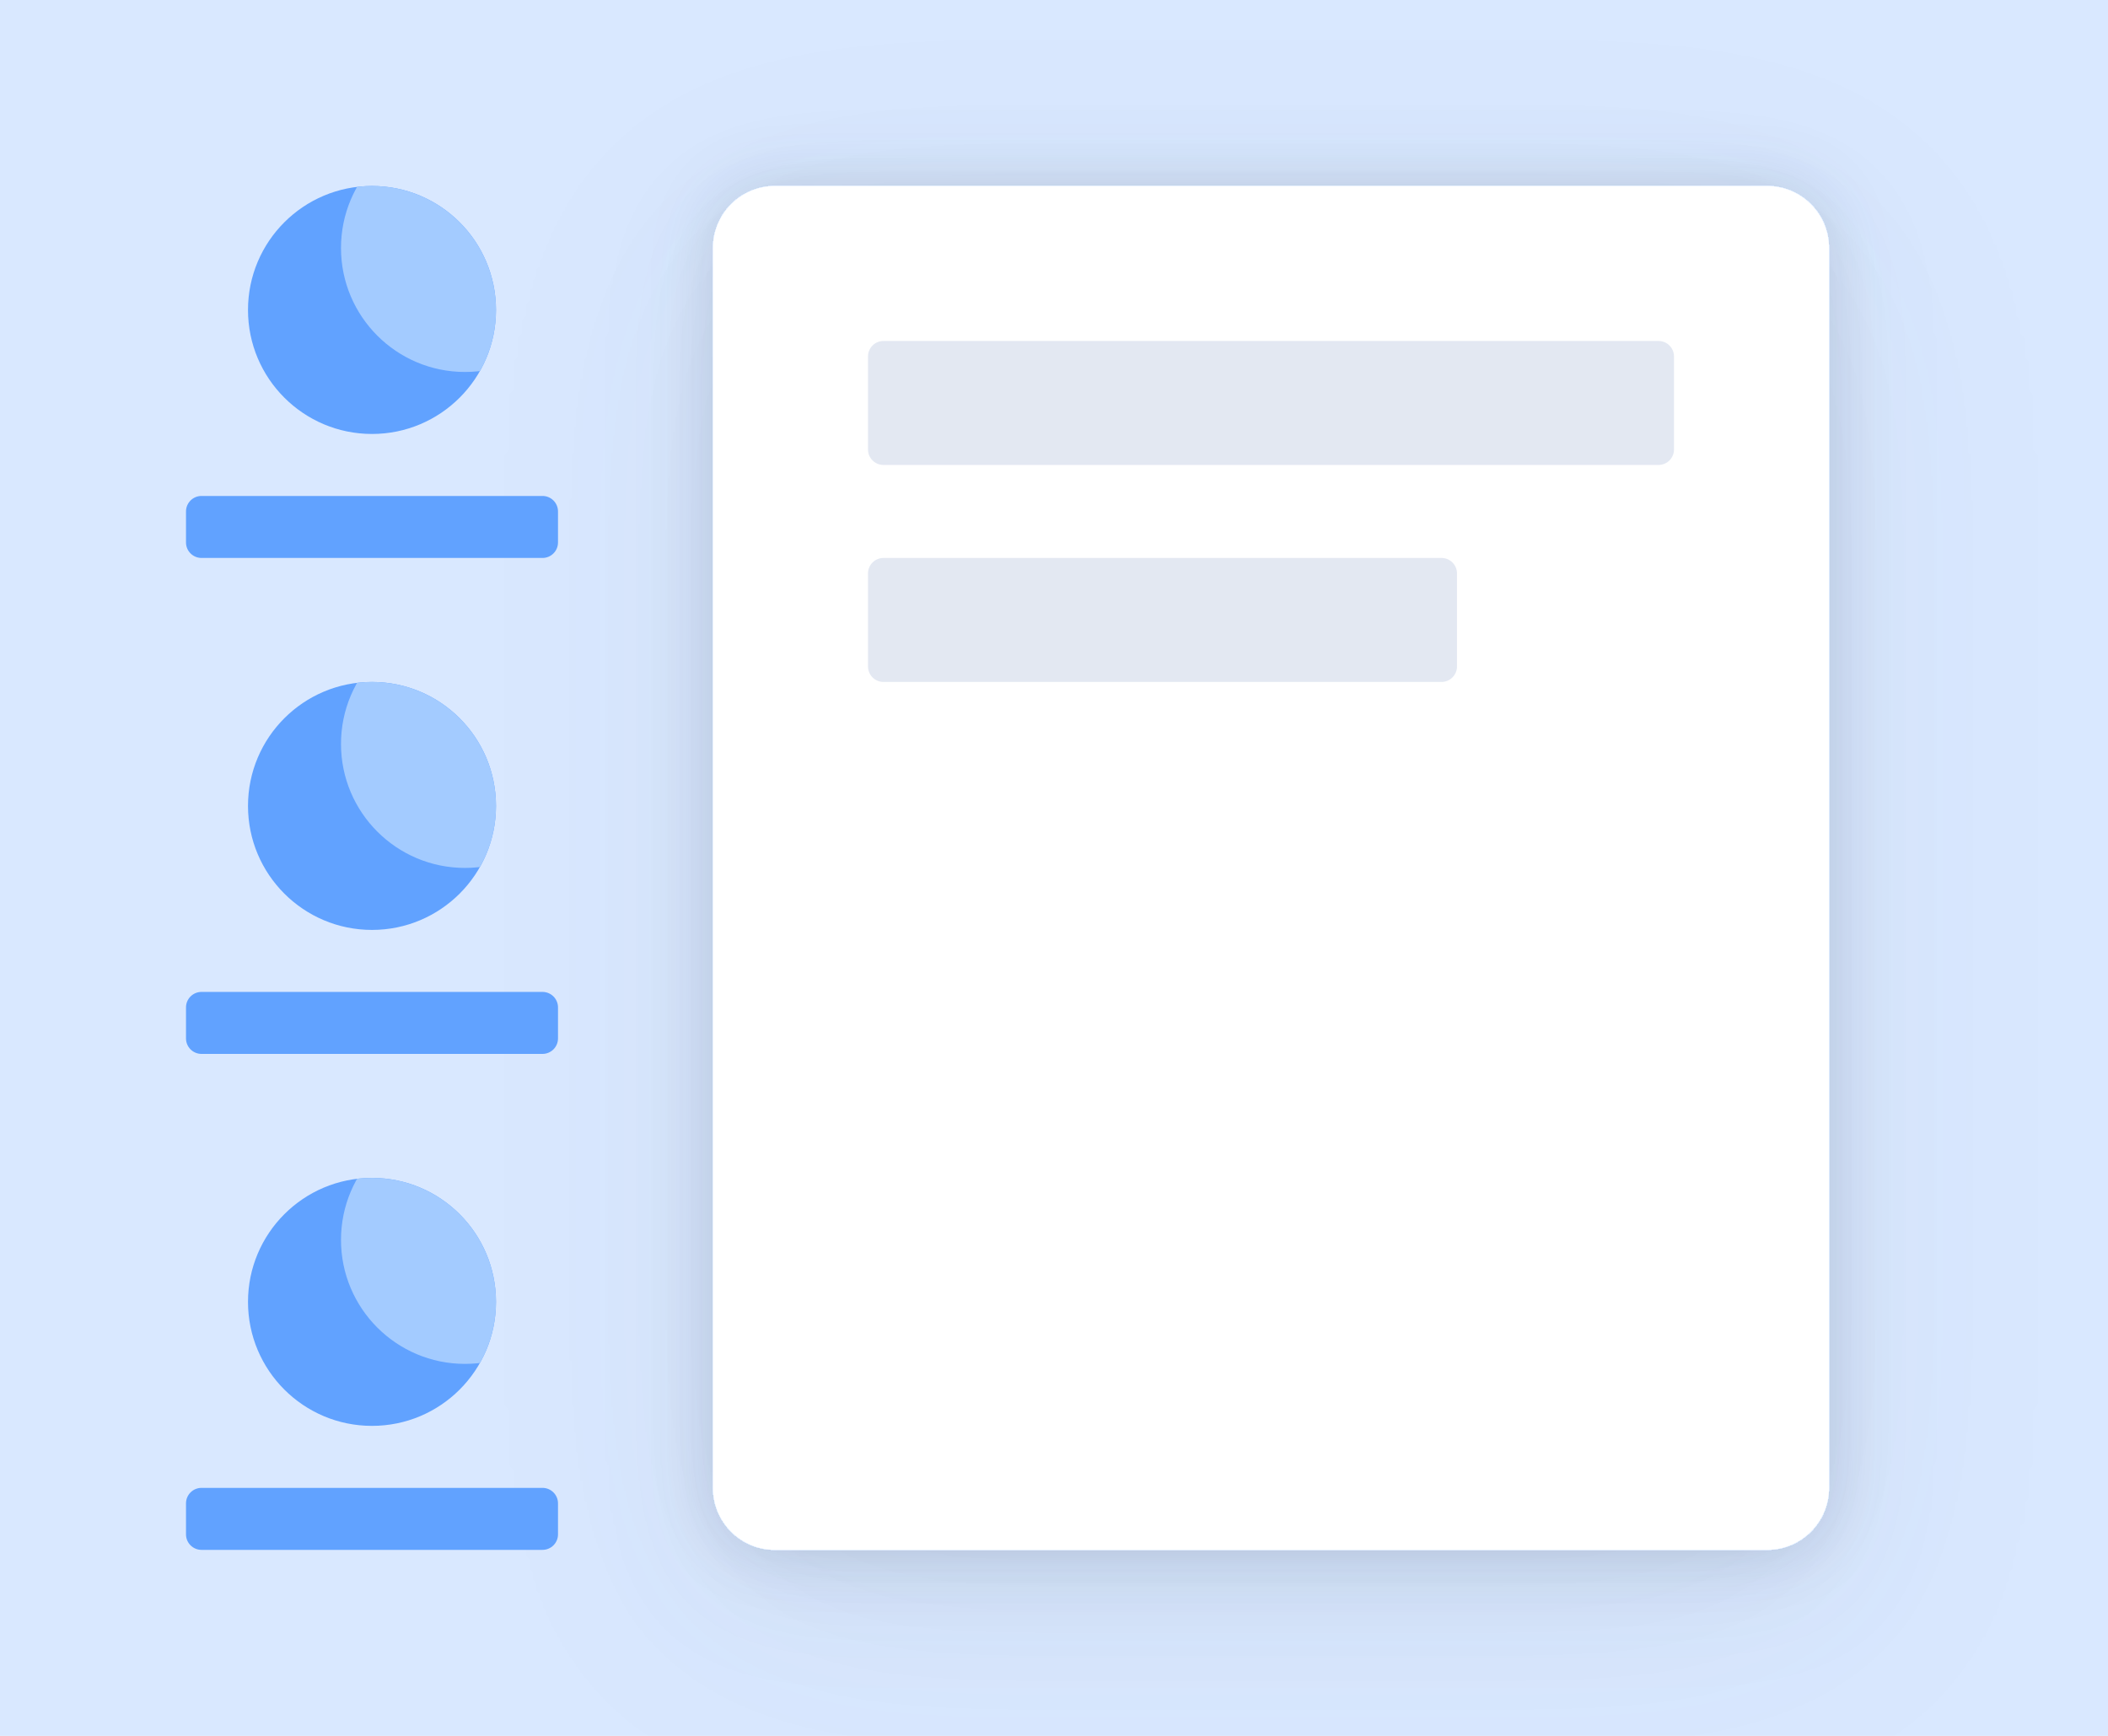
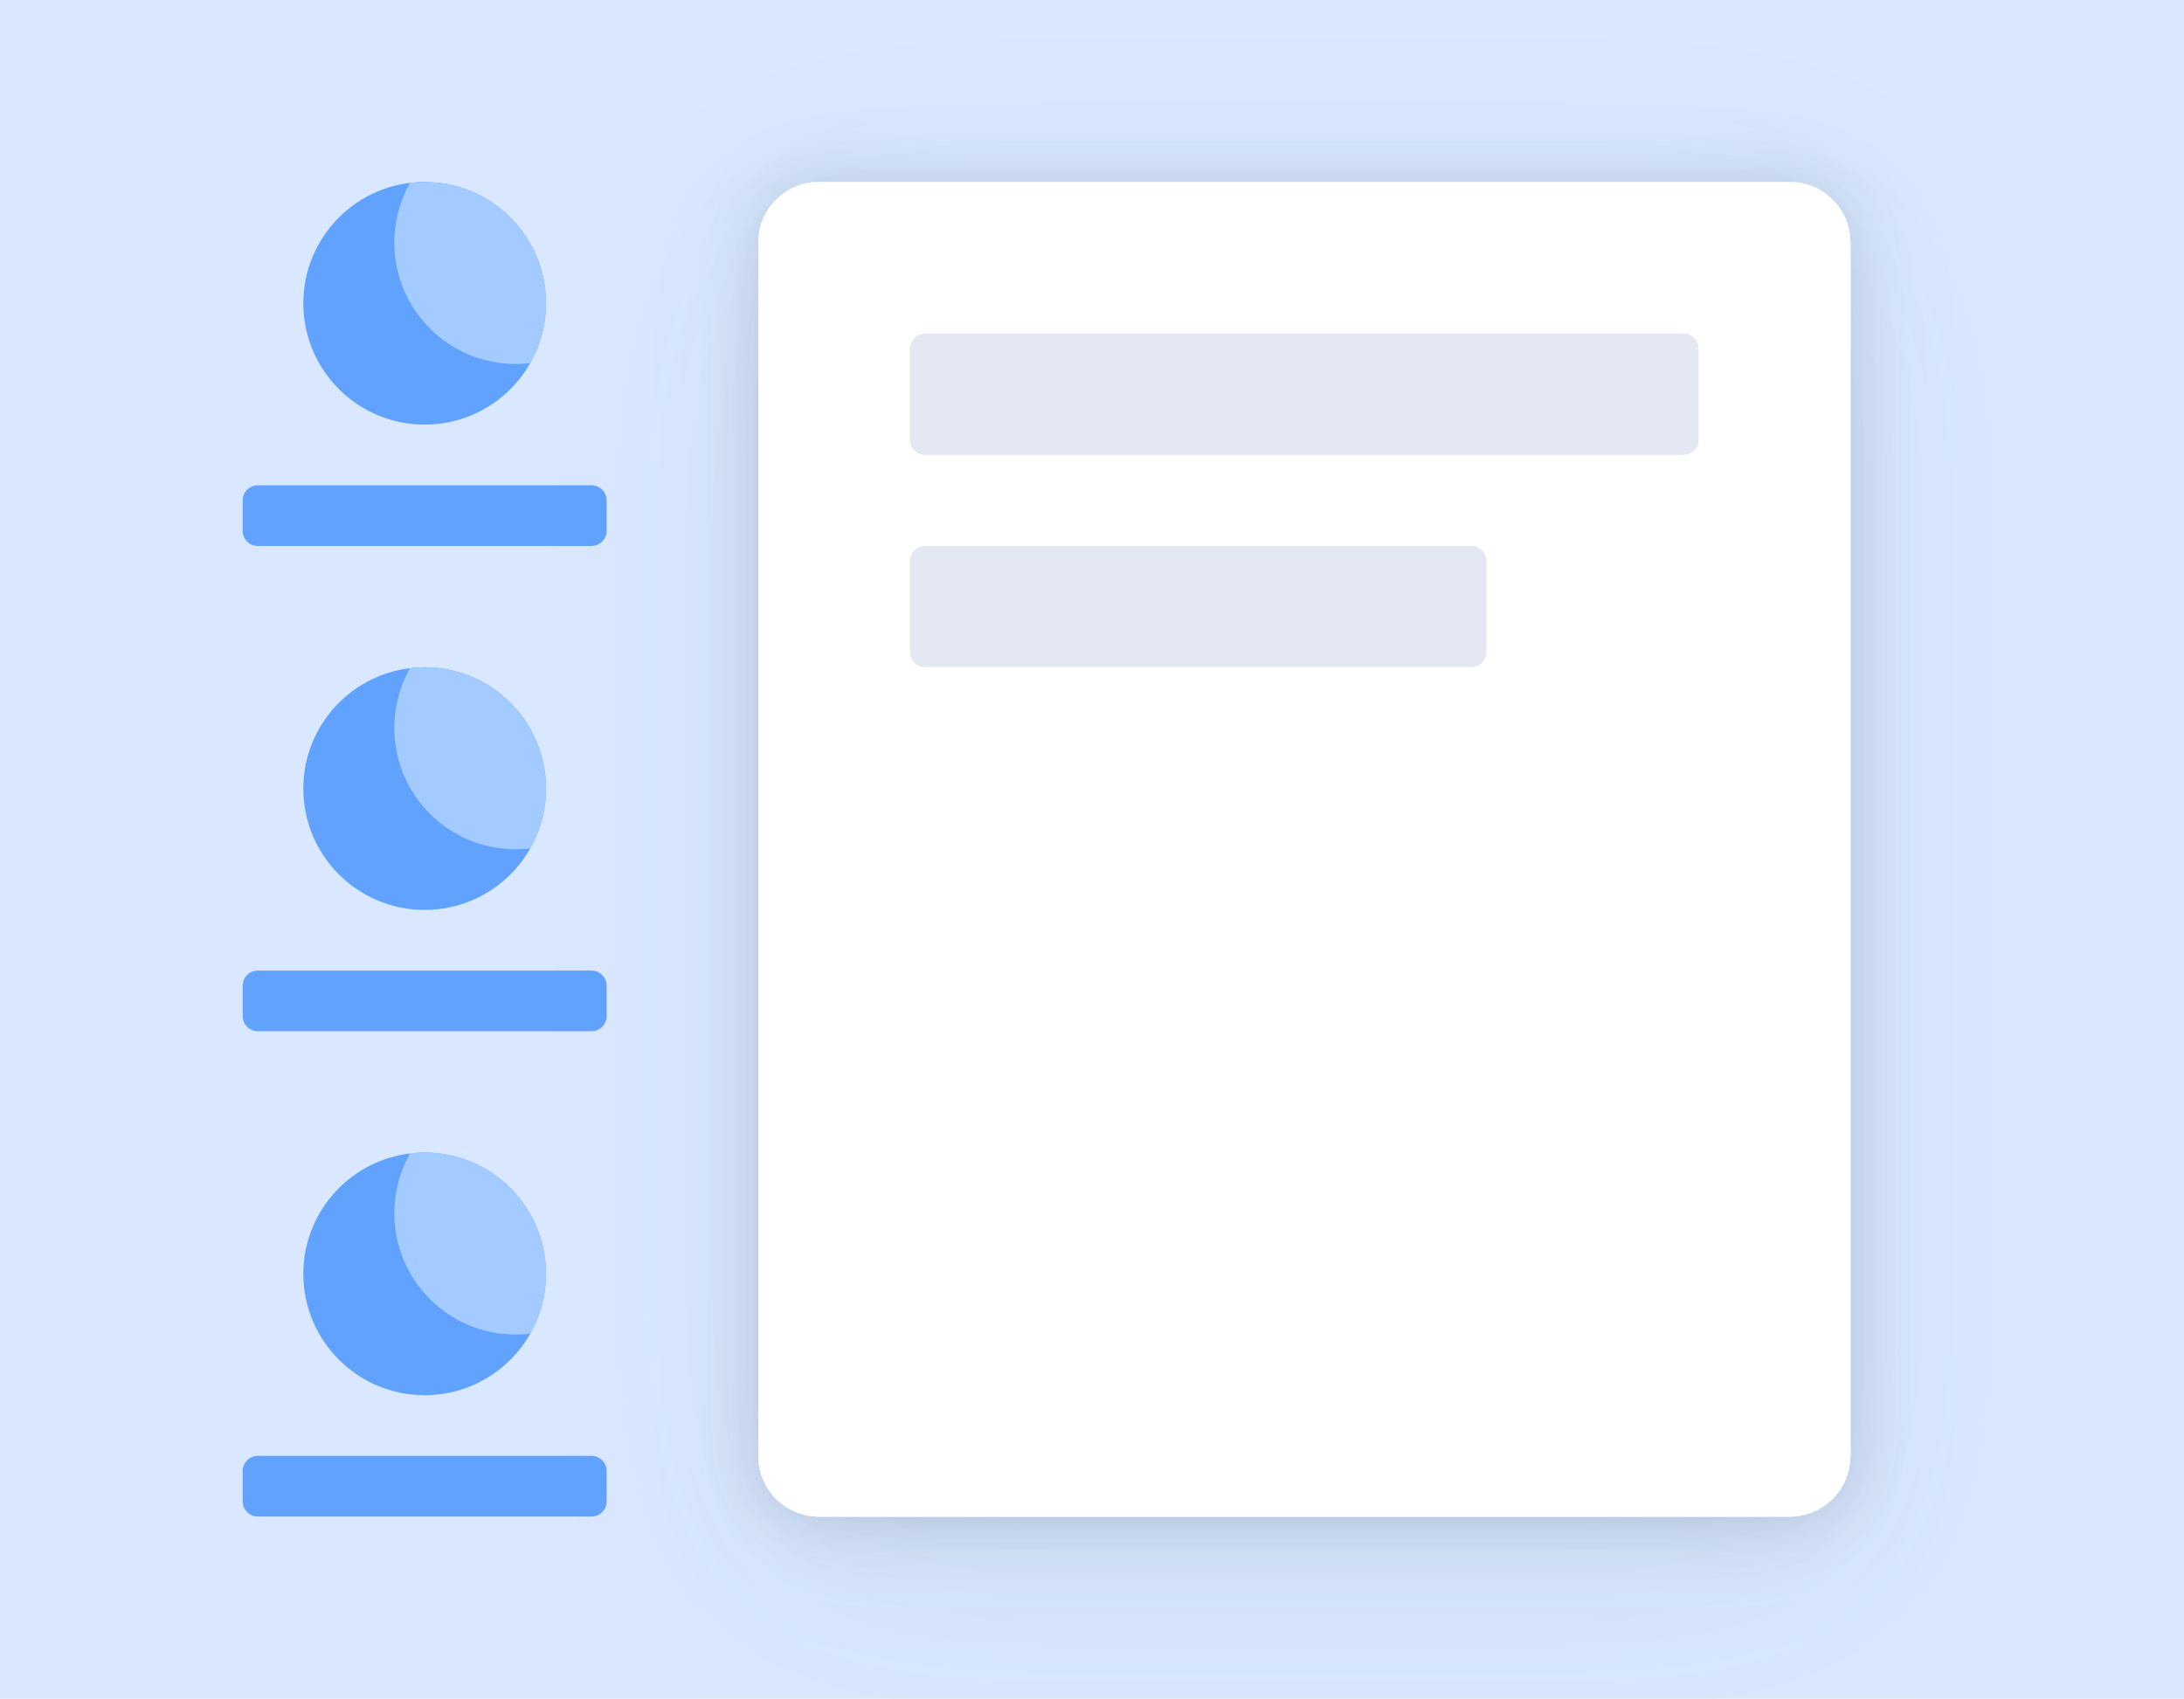
- <svg xmlns="http://www.w3.org/2000/svg" width="68" height="56" viewBox="0 0 68 56" fill="none">
+ <svg xmlns="http://www.w3.org/2000/svg" width="72" height="56" viewBox="0 0 72 56" fill="none">
  <g clip-path="url(#clip0_10542_2414)">
-     <rect width="68" height="56" fill="#D9E8FF" />
+     <rect width="72" height="56" fill="#D9E8FF" />
    <g filter="url(#filter0_ddd_10542_2414)">
-       <rect x="23" y="6" width="36" height="44" rx="2" fill="white" />
+       <rect x="25" y="6" width="36" height="44" rx="2" fill="white" />
    </g>
-     <path d="M28 11.5C28 11.224 28.224 11 28.5 11H53.5C53.776 11 54 11.224 54 11.5V14.5C54 14.776 53.776 15 53.5 15H28.5C28.224 15 28 14.776 28 14.5V11.5Z" fill="#E3E8F2" />
-     <path d="M28 18.5C28 18.224 28.224 18 28.5 18H46.5C46.776 18 47 18.224 47 18.5V21.5C47 21.776 46.776 22 46.5 22H28.5C28.224 22 28 21.776 28 21.5V18.5Z" fill="#E3E8F2" />
-     <path d="M6 16.5C6 16.224 6.224 16 6.5 16H17.5C17.776 16 18 16.224 18 16.5V17.5C18 17.776 17.776 18 17.5 18H6.5C6.224 18 6 17.776 6 17.5V16.5Z" fill="#61A2FF" />
-     <path d="M6 32.5C6 32.224 6.224 32 6.5 32H17.5C17.776 32 18 32.224 18 32.5V33.5C18 33.776 17.776 34 17.5 34H6.5C6.224 34 6 33.776 6 33.5V32.5Z" fill="#61A2FF" />
-     <path d="M6 48.5C6 48.224 6.224 48 6.5 48H17.5C17.776 48 18 48.224 18 48.5V49.5C18 49.776 17.776 50 17.5 50H6.5C6.224 50 6 49.776 6 49.5V48.5Z" fill="#61A2FF" />
+     <path d="M30 11.5C30 11.224 30.224 11 30.5 11H55.5C55.776 11 56 11.224 56 11.5V14.5C56 14.776 55.776 15 55.5 15H30.5C30.224 15 30 14.776 30 14.5V11.5Z" fill="#E3E8F2" />
+     <path d="M30 18.5C30 18.224 30.224 18 30.5 18H48.5C48.776 18 49 18.224 49 18.5V21.5C49 21.776 48.776 22 48.5 22H30.5C30.224 22 30 21.776 30 21.5V18.5Z" fill="#E3E8F2" />
+     <path d="M8 16.5C8 16.224 8.224 16 8.5 16H19.5C19.776 16 20 16.224 20 16.5V17.5C20 17.776 19.776 18 19.5 18H8.5C8.224 18 8 17.776 8 17.5V16.5Z" fill="#61A2FF" />
+     <path d="M8 32.5C8 32.224 8.224 32 8.5 32H19.5C19.776 32 20 32.224 20 32.5V33.5C20 33.776 19.776 34 19.5 34H8.5C8.224 34 8 33.776 8 33.5V32.5Z" fill="#61A2FF" />
+     <path d="M8 48.5C8 48.224 8.224 48 8.5 48H19.5C19.776 48 20 48.224 20 48.5V49.5C20 49.776 19.776 50 19.5 50H8.5C8.224 50 8 49.776 8 49.5V48.5Z" fill="#61A2FF" />
    <g clip-path="url(#clip1_10542_2414)">
-       <path d="M8 10C8 7.791 9.791 6 12 6V6C14.209 6 16 7.791 16 10V10C16 12.209 14.209 14 12 14V14C9.791 14 8 12.209 8 10V10Z" fill="#61A2FF" />
-       <rect x="11" y="4" width="8" height="8" rx="4" fill="#A3CBFF" />
+       <path d="M10 10C10 7.791 11.791 6 14 6V6C16.209 6 18 7.791 18 10V10C18 12.209 16.209 14 14 14V14C11.791 14 10 12.209 10 10V10Z" fill="#61A2FF" />
+       <rect x="13" y="4" width="8" height="8" rx="4" fill="#A3CBFF" />
    </g>
    <g clip-path="url(#clip2_10542_2414)">
-       <path d="M8 26C8 23.791 9.791 22 12 22V22C14.209 22 16 23.791 16 26V26C16 28.209 14.209 30 12 30V30C9.791 30 8 28.209 8 26V26Z" fill="#61A2FF" />
-       <rect x="11" y="20" width="8" height="8" rx="4" fill="#A3CBFF" />
+       <path d="M10 26C10 23.791 11.791 22 14 22V22C16.209 22 18 23.791 18 26V26C18 28.209 16.209 30 14 30V30C11.791 30 10 28.209 10 26V26Z" fill="#61A2FF" />
+       <rect x="13" y="20" width="8" height="8" rx="4" fill="#A3CBFF" />
    </g>
    <g clip-path="url(#clip3_10542_2414)">
-       <path d="M8 42C8 39.791 9.791 38 12 38V38C14.209 38 16 39.791 16 42V42C16 44.209 14.209 46 12 46V46C9.791 46 8 44.209 8 42V42Z" fill="#61A2FF" />
-       <rect x="11" y="36" width="8" height="8" rx="4" fill="#A3CBFF" />
+       <path d="M10 42C10 39.791 11.791 38 14 38V38C16.209 38 18 39.791 18 42V42C18 44.209 16.209 46 14 46V46C11.791 46 10 44.209 10 42V42Z" fill="#61A2FF" />
+       <rect x="13" y="36" width="8" height="8" rx="4" fill="#A3CBFF" />
    </g>
  </g>
  <defs>
-     <filter id="filter0_ddd_10542_2414" x="15" y="0" width="52" height="60" filterUnits="userSpaceOnUse" color-interpolation-filters="sRGB">
+     <filter id="filter0_ddd_10542_2414" x="17" y="0" width="52" height="60" filterUnits="userSpaceOnUse" color-interpolation-filters="sRGB">
      <feFlood flood-opacity="0" result="BackgroundImageFix" />
      <feColorMatrix in="SourceAlpha" type="matrix" values="0 0 0 0 0 0 0 0 0 0 0 0 0 0 0 0 0 0 127 0" result="hardAlpha" />
      <feOffset dy="2" />
      <feGaussianBlur stdDeviation="4" />
      <feComposite in2="hardAlpha" operator="out" />
      <feColorMatrix type="matrix" values="0 0 0 0 0.169 0 0 0 0 0.224 0 0 0 0 0.31 0 0 0 0.05 0" />
      <feBlend mode="normal" in2="BackgroundImageFix" result="effect1_dropShadow_10542_2414" />
      <feColorMatrix in="SourceAlpha" type="matrix" values="0 0 0 0 0 0 0 0 0 0 0 0 0 0 0 0 0 0 127 0" result="hardAlpha" />
      <feOffset dy="1" />
      <feGaussianBlur stdDeviation="2" />
      <feComposite in2="hardAlpha" operator="out" />
      <feColorMatrix type="matrix" values="0 0 0 0 0.169 0 0 0 0 0.224 0 0 0 0 0.31 0 0 0 0.06 0" />
      <feBlend mode="normal" in2="effect1_dropShadow_10542_2414" result="effect2_dropShadow_10542_2414" />
      <feColorMatrix in="SourceAlpha" type="matrix" values="0 0 0 0 0 0 0 0 0 0 0 0 0 0 0 0 0 0 127 0" result="hardAlpha" />
      <feOffset />
      <feGaussianBlur stdDeviation="1" />
      <feComposite in2="hardAlpha" operator="out" />
      <feColorMatrix type="matrix" values="0 0 0 0 0.169 0 0 0 0 0.224 0 0 0 0 0.31 0 0 0 0.16 0" />
      <feBlend mode="normal" in2="effect2_dropShadow_10542_2414" result="effect3_dropShadow_10542_2414" />
      <feBlend mode="normal" in="SourceGraphic" in2="effect3_dropShadow_10542_2414" result="shape" />
    </filter>
    <clipPath id="clip0_10542_2414">
-       <rect width="68" height="56" fill="white" />
+       <rect width="72" height="56" fill="white" />
    </clipPath>
    <clipPath id="clip1_10542_2414">
-       <path d="M8 10C8 7.791 9.791 6 12 6V6C14.209 6 16 7.791 16 10V10C16 12.209 14.209 14 12 14V14C9.791 14 8 12.209 8 10V10Z" fill="white" />
+       <path d="M10 10C10 7.791 11.791 6 14 6V6C16.209 6 18 7.791 18 10V10C18 12.209 16.209 14 14 14V14C11.791 14 10 12.209 10 10V10Z" fill="white" />
    </clipPath>
    <clipPath id="clip2_10542_2414">
-       <path d="M8 26C8 23.791 9.791 22 12 22V22C14.209 22 16 23.791 16 26V26C16 28.209 14.209 30 12 30V30C9.791 30 8 28.209 8 26V26Z" fill="white" />
+       <path d="M10 26C10 23.791 11.791 22 14 22V22C16.209 22 18 23.791 18 26V26C18 28.209 16.209 30 14 30V30C11.791 30 10 28.209 10 26V26Z" fill="white" />
    </clipPath>
    <clipPath id="clip3_10542_2414">
-       <path d="M8 42C8 39.791 9.791 38 12 38V38C14.209 38 16 39.791 16 42V42C16 44.209 14.209 46 12 46V46C9.791 46 8 44.209 8 42V42Z" fill="white" />
+       <path d="M10 42C10 39.791 11.791 38 14 38V38C16.209 38 18 39.791 18 42V42C18 44.209 16.209 46 14 46V46C11.791 46 10 44.209 10 42V42Z" fill="white" />
    </clipPath>
  </defs>
</svg>
